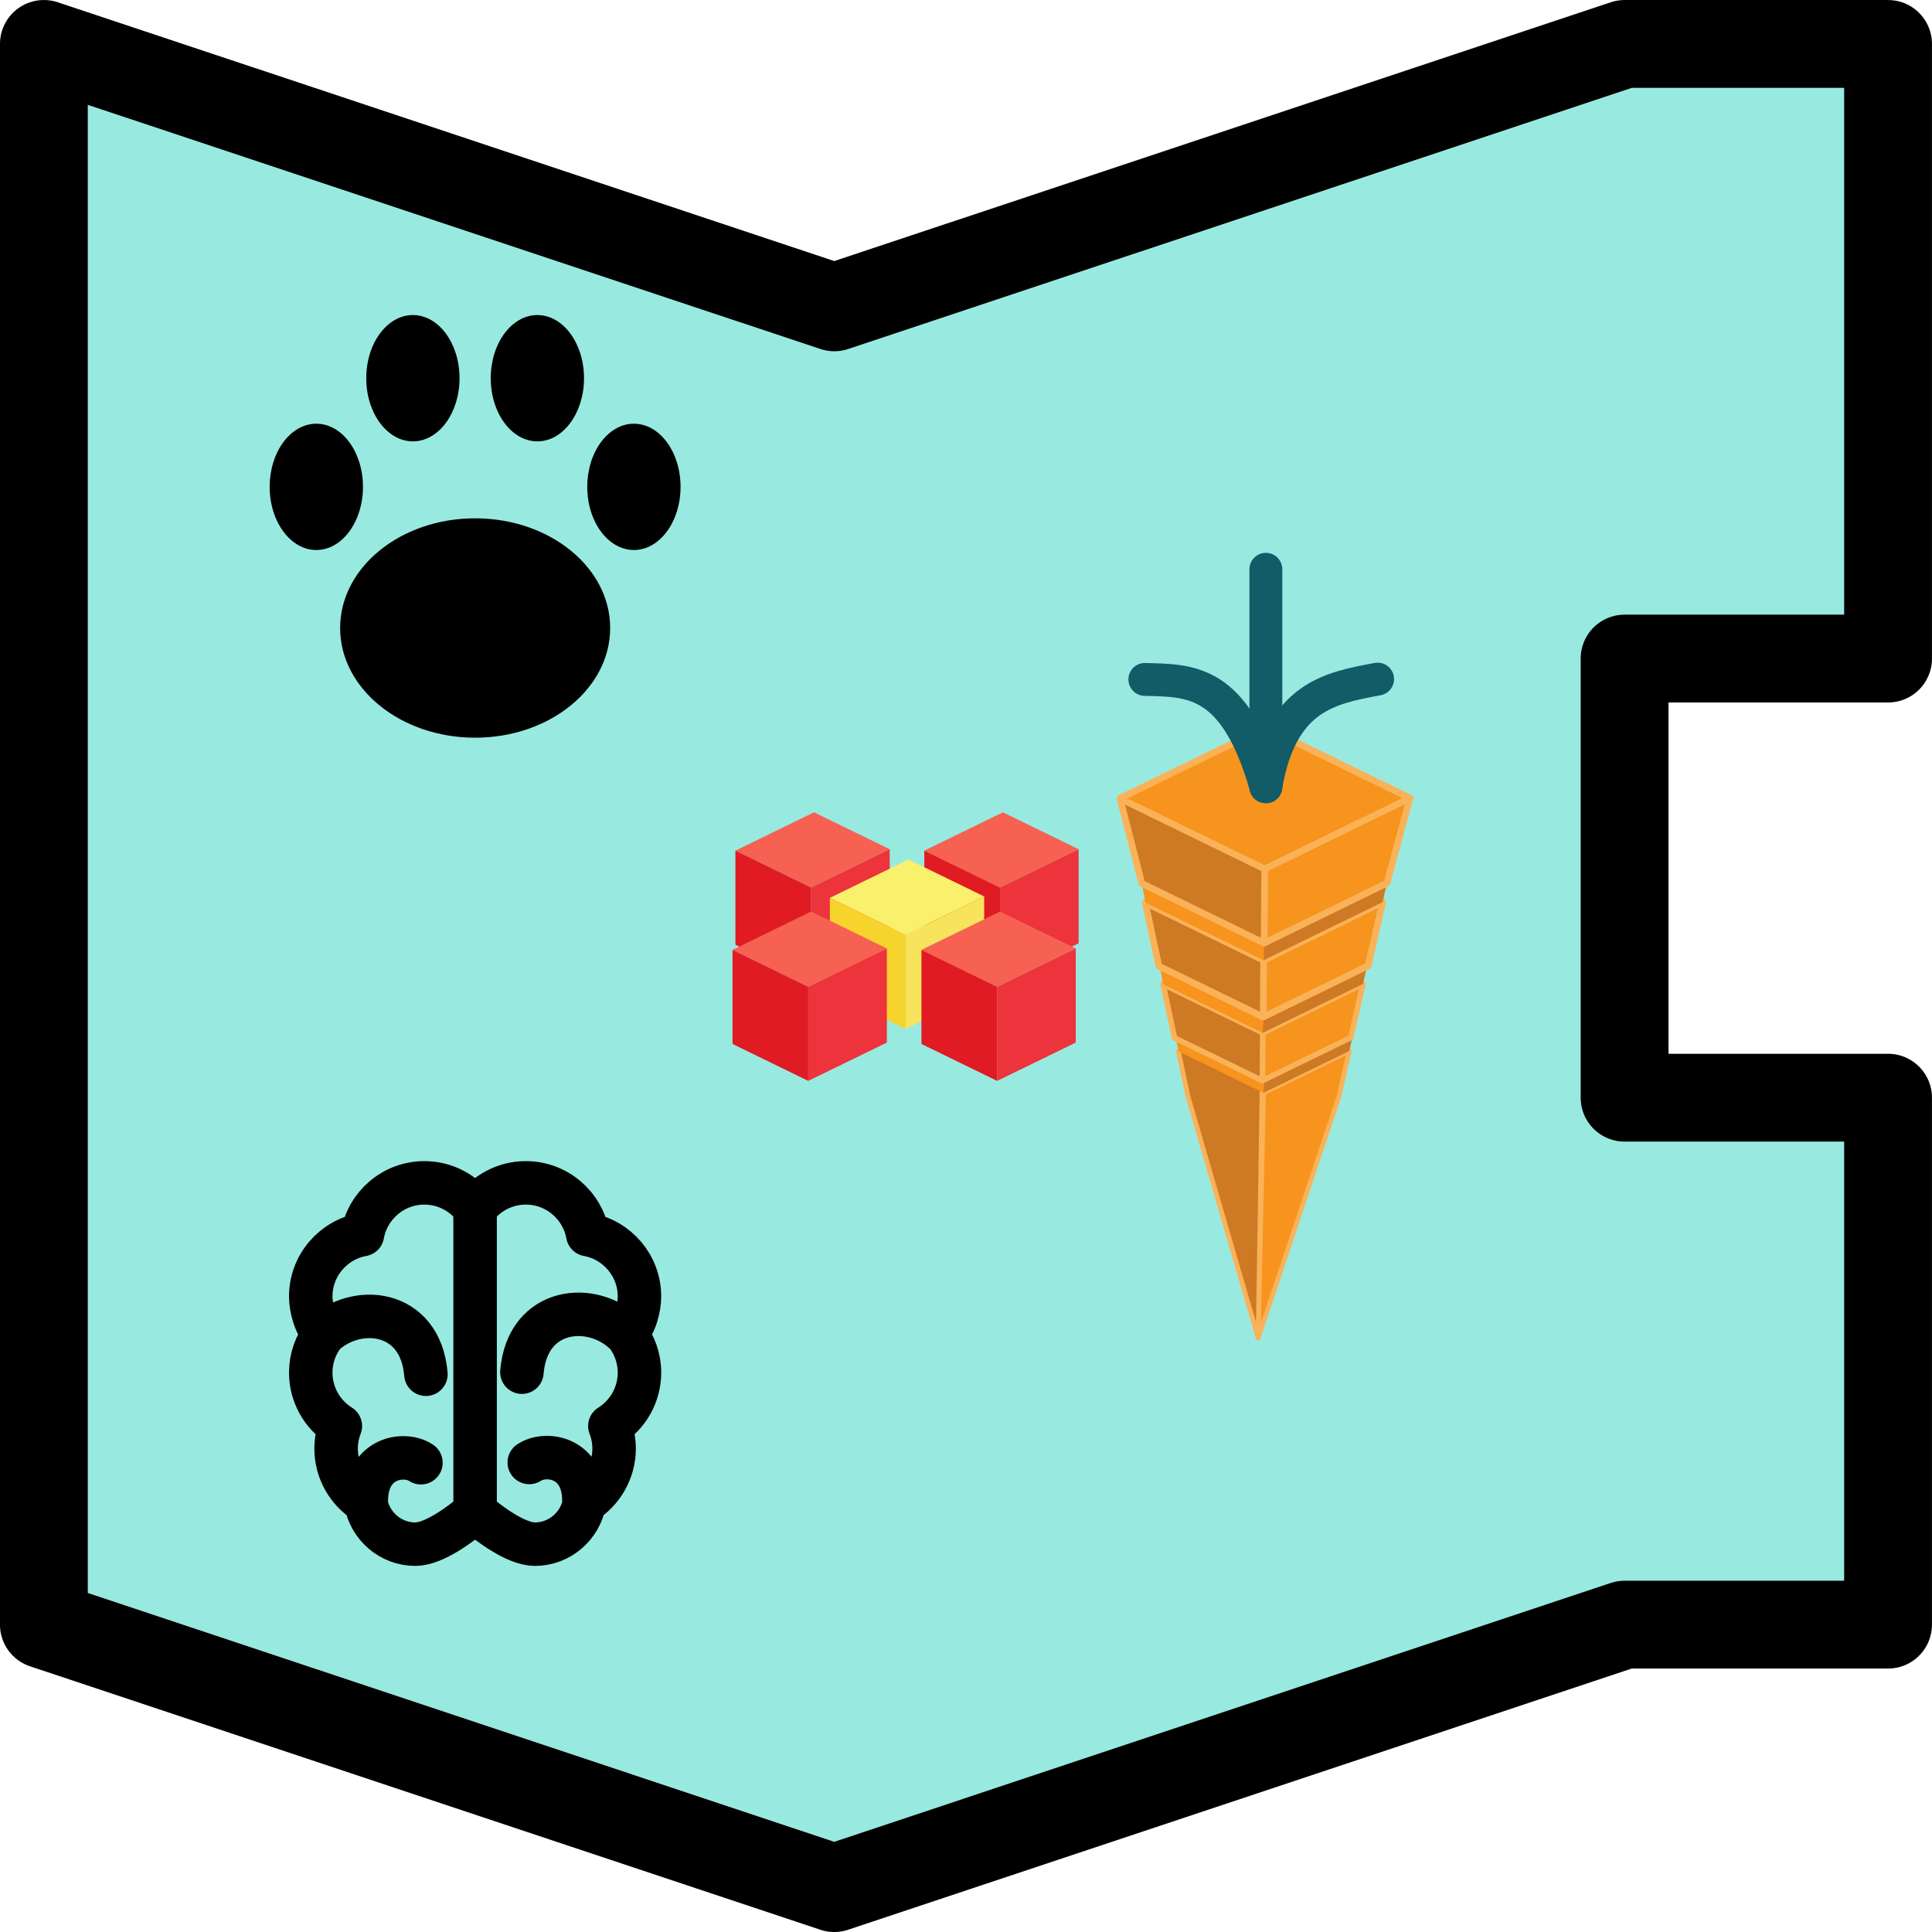
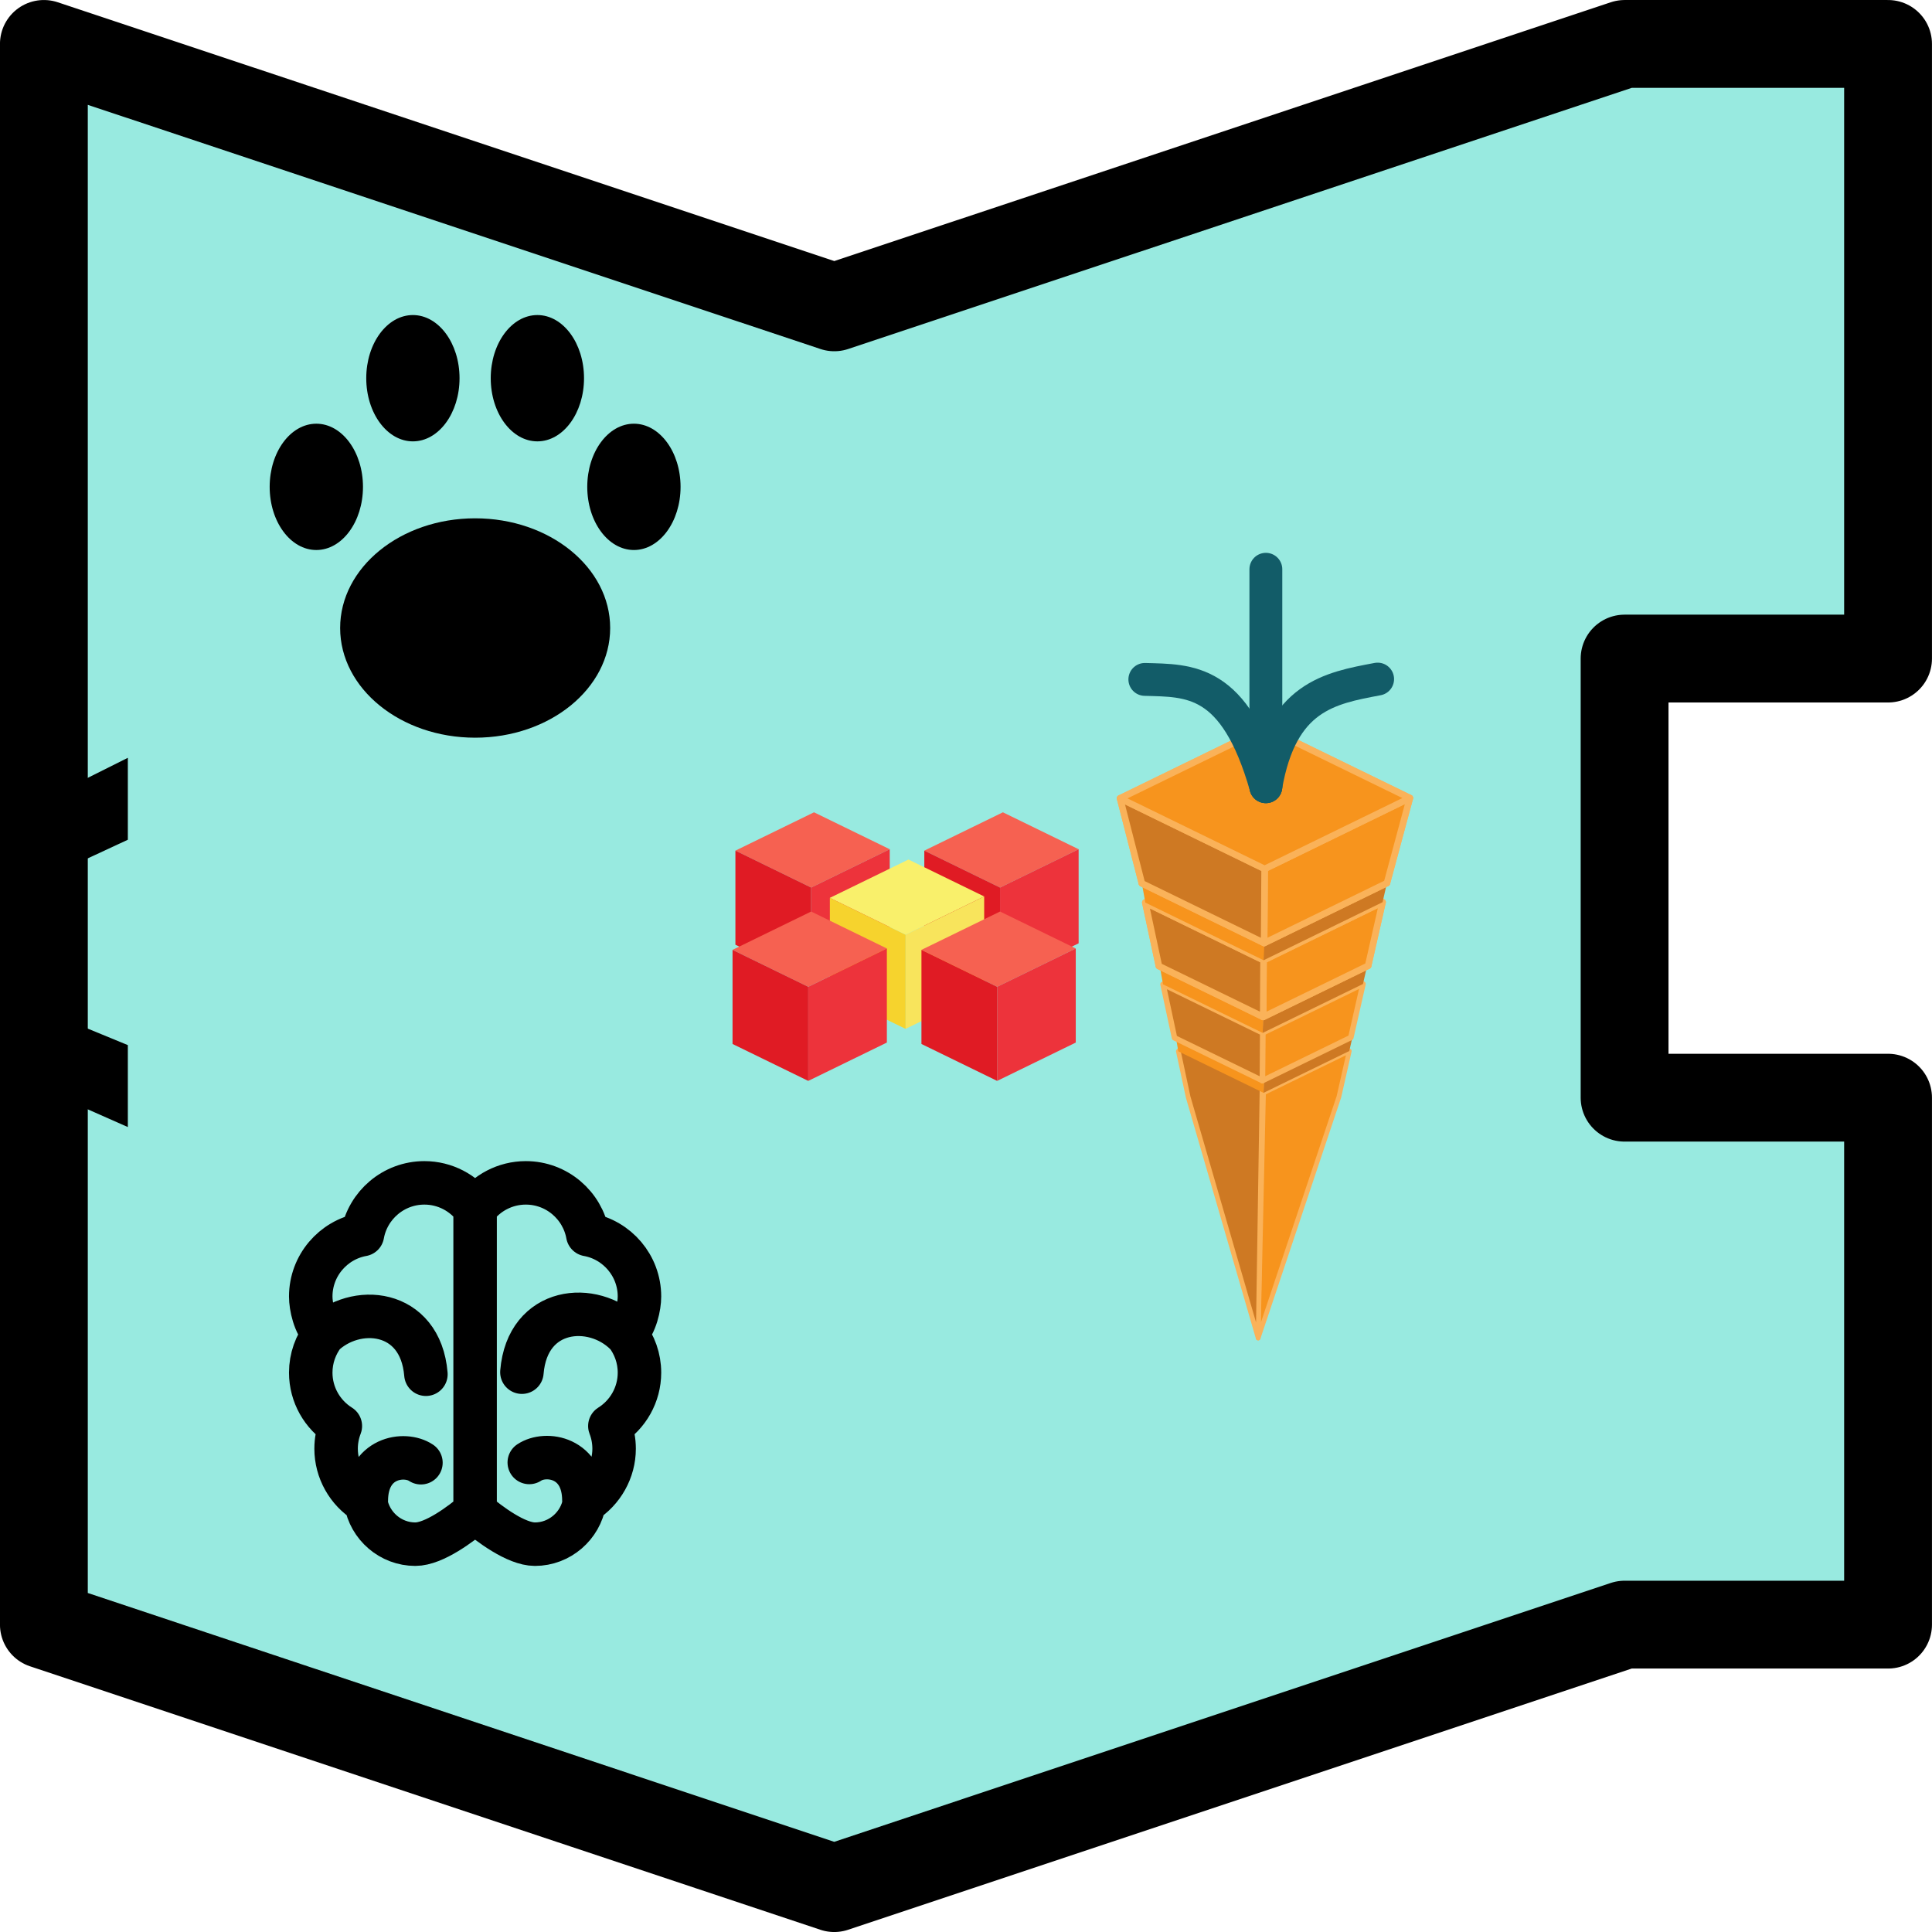
<svg xmlns="http://www.w3.org/2000/svg" width="64px" height="64px" viewBox="0 0 29.104 29.104" version="1.1" id="svg8">
  <defs id="defs2">
    </defs>
  <g id="layer1" transform="translate(3.9977112e-5,-0.2562267)">
    <path id="rect833" style="fill:#98eae0;fill-opacity:1;stroke:#000000;stroke-width:1.323;stroke-linecap:round;stroke-linejoin:round;stroke-miterlimit:4;stroke-dasharray:none;stop-color:#000000" d="M 0.661,0.918 V 24.73 l 11.906,3.969 11.906,-3.969 h 3.969 v -7.938 h -3.969 v -6.615 h 3.969 V 0.918 H 24.474 L 12.568,4.886 Z" />
-     <text xml:space="preserve" style="font-size:10.583px;line-height:1.25;font-family:sans-serif;text-align:center;word-spacing:0px;text-anchor:middle;fill:#000000;stroke-width:0.265" x="5.344" y="18.284" id="text839-7">
-       <tspan id="tspan837-5" x="5.344" y="18.284" style="font-style:normal;font-variant:normal;font-weight:bold;font-stretch:normal;font-family:sans-serif;-inkscape-font-specification:'sans-serif Bold';text-align:center;text-anchor:middle;fill:#000000;stroke-width:0.265">&lt;</tspan>
+     <text xml:space="preserve" style="font-size:10.583px;line-height:1.25;font-family:sans-serif;text-align:center;word-spacing:0px;text-anchor:middle;fill:#000000;stroke-width:0.265" x="6.253" y="18.284" id="text839-7">
+       <tspan id="tspan837-5" x="6.253" y="18.284" style="font-style:normal;font-variant:normal;font-weight:bold;font-stretch:normal;font-family:sans-serif;-inkscape-font-specification:'sans-serif Bold';text-align:center;text-anchor:middle;fill:#000000;stroke-width:0.265">&lt;</tspan>
    </text>
    <g id="g1238" transform="matrix(0.5960862,0,0,0.5960862,-144.3083,-137.5465)">
      <ellipse style="font-variation-settings:normal;fill:#000000;fill-opacity:1;stroke:none;stroke-width:0.227;stroke-linecap:round;stroke-linejoin:round;stroke-miterlimit:4;stroke-dasharray:none;stroke-dashoffset:0;stroke-opacity:1;stop-color:#000000" id="path1148" cx="254.101" cy="247.05" rx="3.412" ry="2.772" />
      <ellipse style="font-variation-settings:normal;fill:#000000;fill-opacity:1;stroke:none;stroke-width:0.196;stroke-linecap:round;stroke-linejoin:round;stroke-miterlimit:4;stroke-dasharray:none;stroke-dashoffset:0;stroke-opacity:1;stop-color:#000000" id="path1152-9" cx="258.113" cy="243.483" rx="1.179" ry="1.596" />
      <g id="g1216" style="fill:#000000;stroke:none;stroke-opacity:1" transform="matrix(0.2426436,0,0,0.2426436,192.4444,184.9726)">
        <ellipse style="font-variation-settings:normal;opacity:1;fill:#000000;fill-opacity:1;stroke:none;stroke-width:0.806;stroke-linecap:round;stroke-linejoin:round;stroke-miterlimit:4;stroke-dasharray:none;stroke-dashoffset:0;stroke-opacity:1;stop-color:#000000;stop-opacity:1" id="path1152" cx="260.584" cy="229.821" rx="4.858" ry="6.578" />
        <ellipse style="font-variation-settings:normal;fill:#000000;fill-opacity:1;stroke:none;stroke-width:0.806;stroke-linecap:round;stroke-linejoin:round;stroke-miterlimit:4;stroke-dasharray:none;stroke-dashoffset:0;stroke-opacity:1;stop-color:#000000" id="path1152-9-1" cx="247.619" cy="229.821" rx="4.858" ry="6.578" />
      </g>
      <ellipse style="font-variation-settings:normal;fill:#000000;fill-opacity:1;stroke:none;stroke-width:0.196;stroke-linecap:round;stroke-linejoin:round;stroke-miterlimit:4;stroke-dasharray:none;stroke-dashoffset:0;stroke-opacity:1;stop-color:#000000" id="path1152-9-1-2" cx="250.087" cy="243.483" rx="1.179" ry="1.596" />
    </g>
    <path id="path904-7" style="font-variation-settings:normal;fill:none;fill-opacity:1;stroke:#000000;stroke-width:0.655;stroke-linecap:round;stroke-linejoin:round;stroke-miterlimit:4;stroke-dasharray:none;stroke-dashoffset:0;stroke-opacity:1;stop-color:#000000" d="M 9.427,20.351 C 8.933,19.857 7.944,19.939 7.862,20.927 m 0.934,1.936 c 0,-0.659 -0.576,-0.741 -0.823,-0.576 m -2.455,0.58 c 0,-0.659 0.576,-0.741 0.823,-0.576 M 4.852,20.382 C 5.346,19.888 6.334,19.97 6.416,20.958 M 7.157,18.488 v 4.529 m 2.476,-3.23 c 0,-0.465 -0.337,-0.853 -0.779,-0.933 -0.08,-0.442 -0.468,-0.779 -0.933,-0.779 -0.313,0 -0.592,0.153 -0.764,0.388 -0.173,-0.235 -0.451,-0.388 -0.764,-0.388 -0.465,0 -0.853,0.337 -0.933,0.779 -0.442,0.08 -0.779,0.468 -0.779,0.933 0,0.149 0.054,0.412 0.2,0.565 -0.125,0.161 -0.2,0.363 -0.2,0.582 0,0.331 0.173,0.633 0.446,0.804 -0.042,0.108 -0.064,0.224 -0.064,0.342 0,0.328 0.172,0.633 0.447,0.804 0.059,0.359 0.373,0.634 0.746,0.634 0.284,0 0.688,-0.306 0.901,-0.485 0.212,0.179 0.617,0.485 0.901,0.485 0.373,0 0.687,-0.276 0.746,-0.634 0.274,-0.172 0.447,-0.477 0.447,-0.804 0,-0.118 -0.022,-0.234 -0.064,-0.342 0.273,-0.171 0.446,-0.473 0.446,-0.804 0,-0.219 -0.075,-0.421 -0.2,-0.582 0.146,-0.153 0.2,-0.416 0.2,-0.565 z" />
    <g id="g522" transform="translate(0.528092,-0.2784235)">
      <g id="g3137" transform="translate(0.0023661)">
        <g id="g1588-36" transform="matrix(0.1344413,0,0,0.1344413,-5.029758,-1.034717)" style="stroke-width:1.518">
          <path id="path1176-5-0-7-3-9-68-5-7" style="font-variation-settings:normal;fill:#f66151;fill-opacity:1;fill-rule:evenodd;stroke:none;stroke-width:0.23;stroke-linecap:butt;stroke-linejoin:round;stroke-miterlimit:4;stroke-dasharray:none;stroke-dashoffset:0;stroke-opacity:1;stop-color:#000000" points="111.447,41.837 102.64,46.132 111.125,50.271 119.932,45.976 " transform="translate(13.22917,60.85417)" d="m 119.932,45.976 -8.485,-4.138 -8.807,4.295 8.485,4.138 z" />
          <path id="path1180-6-3-5-3-0-8-0-5" style="font-variation-settings:normal;fill:#ed333b;fill-opacity:1;fill-rule:evenodd;stroke:none;stroke-width:0.23;stroke-linecap:butt;stroke-linejoin:round;stroke-miterlimit:4;stroke-dasharray:none;stroke-dashoffset:0;stroke-opacity:1;stop-color:#000000" points="119.932,45.976 111.125,50.271 111.125,60.814 119.932,56.518 " transform="translate(13.22917,60.85417)" d="m 119.932,56.518 v -10.543 l -8.807,4.295 v 10.543 z" />
          <path id="path1178-2-7-7-3-4-4-4-3" style="font-variation-settings:normal;fill:#e01b24;fill-opacity:1;fill-rule:evenodd;stroke:none;stroke-width:0.23;stroke-linecap:butt;stroke-linejoin:round;stroke-miterlimit:4;stroke-dasharray:none;stroke-dashoffset:0;stroke-opacity:1;stop-color:#000000" points="102.64,56.675 102.64,46.132 111.125,50.271 111.125,60.814 " transform="translate(13.22917,60.85417)" d="m 111.125,60.814 -8.485,-4.138 V 46.132 l 8.485,4.138 z" />
          <path id="path1176-5-0-7-3-9-9-8-5" style="fill:#f66151;fill-opacity:1;fill-rule:evenodd;stroke:none;stroke-width:0.23;stroke-linecap:round;stroke-linejoin:round;stop-color:#000000" points="132.613,41.837 123.807,46.132 132.292,50.271 141.098,45.976 " transform="translate(13.22917,60.85417)" d="m 141.098,45.976 -8.485,-4.138 -8.807,4.295 8.485,4.138 z" />
          <path id="path1180-6-3-5-3-0-3-7-6" style="fill:#ed333b;fill-opacity:1;fill-rule:evenodd;stroke:none;stroke-width:0.23;stroke-linecap:round;stroke-linejoin:round;stop-color:#000000" points="141.098,45.976 132.292,50.271 132.292,60.814 141.098,56.518 " transform="translate(13.22917,60.85417)" d="m 141.098,56.518 v -10.543 l -8.807,4.295 v 10.543 z" />
          <path id="path1178-2-7-7-3-4-6-1-2" style="fill:#e01b24;fill-opacity:1;fill-rule:evenodd;stroke:none;stroke-width:0.349;stroke-linecap:round;stroke-linejoin:round;stop-color:#000000" d="m 137.036,106.987 8.485,4.138 v 10.543 l -8.485,-4.138 z" />
          <path id="path1176-5-0-7-3-9-7-7-9" style="fill:#f9f06b;fill-opacity:1;fill-rule:evenodd;stroke:none;stroke-width:0.23;stroke-linecap:round;stroke-linejoin:round;stop-color:#000000" points="122.03,47.129 113.223,51.424 121.708,55.562 130.515,51.267 " transform="translate(13.22917,60.85417)" d="m 130.515,51.267 -8.485,-4.138 -8.807,4.295 8.485,4.138 z" />
          <path id="path1180-6-3-5-3-0-9-2-1" style="fill:#f8e45c;fill-opacity:1;fill-rule:evenodd;stroke:none;stroke-width:0.23;stroke-linecap:round;stroke-linejoin:round;stop-color:#000000" points="130.515,51.267 121.708,55.562 121.708,66.105 130.515,61.81 " transform="translate(13.22917,60.85417)" d="m 130.515,61.81 v -10.543 l -8.807,4.295 v 10.543 z" />
          <path id="path1178-2-7-7-3-4-2-7-2" style="fill:#f6d32d;fill-opacity:1;fill-rule:evenodd;stroke:none;stroke-width:0.23;stroke-linecap:round;stroke-linejoin:round;stop-color:#000000" points="113.223,61.967 113.223,51.424 121.708,55.562 121.708,66.105 " transform="translate(13.22917,60.85417)" d="m 121.708,66.105 -8.485,-4.138 V 51.424 l 8.485,4.138 z" />
          <path id="path1176-5-0-7-3-9-5-2-7" style="font-variation-settings:normal;fill:#f66151;fill-opacity:1;fill-rule:evenodd;stroke:none;stroke-width:0.23;stroke-linecap:butt;stroke-linejoin:round;stroke-miterlimit:4;stroke-dasharray:none;stroke-dashoffset:0;stroke-opacity:1;stop-color:#000000" points="132.292,52.957 123.485,57.252 131.97,61.391 140.777,57.095 " transform="translate(13.22917,60.85417)" d="m 140.777,57.095 -8.485,-4.138 -8.807,4.295 8.485,4.138 z" />
          <path id="path1180-6-3-5-3-0-0-2-0" style="font-variation-settings:normal;fill:#ed333b;fill-opacity:1;fill-rule:evenodd;stroke:none;stroke-width:0.23;stroke-linecap:butt;stroke-linejoin:round;stroke-miterlimit:4;stroke-dasharray:none;stroke-dashoffset:0;stroke-opacity:1;stop-color:#000000" points="140.777,57.095 131.97,61.391 131.97,71.934 140.777,67.638 " transform="translate(13.22917,60.85417)" d="m 140.777,67.638 v -10.543 l -8.807,4.295 v 10.543 z" />
          <path id="path1178-2-7-7-3-4-3-6-9" style="font-variation-settings:normal;fill:#e01b24;fill-opacity:1;fill-rule:evenodd;stroke:none;stroke-width:0.23;stroke-linecap:butt;stroke-linejoin:round;stroke-miterlimit:4;stroke-dasharray:none;stroke-dashoffset:0;stroke-opacity:1;stop-color:#000000" points="123.485,67.795 123.485,57.252 131.97,61.391 131.97,71.934 " transform="translate(13.22917,60.85417)" d="m 131.97,71.934 -8.485,-4.138 v -10.543 l 8.485,4.138 z" />
          <path id="path1176-5-0-7-3-9-6-1-3" style="font-variation-settings:normal;fill:#f66151;fill-opacity:1;fill-rule:evenodd;stroke:none;stroke-width:0.23;stroke-linecap:butt;stroke-linejoin:round;stroke-miterlimit:4;stroke-dasharray:none;stroke-dashoffset:0;stroke-opacity:1;stop-color:#000000" points="111.125,52.957 102.318,57.252 110.803,61.391 119.61,57.095 " transform="translate(13.22917,60.85417)" d="m 119.61,57.095 -8.485,-4.138 -8.807,4.295 8.485,4.138 z" />
          <path id="path1180-6-3-5-3-0-5-0-6" style="font-variation-settings:normal;fill:#ed333b;fill-opacity:1;fill-rule:evenodd;stroke:none;stroke-width:0.23;stroke-linecap:butt;stroke-linejoin:round;stroke-miterlimit:4;stroke-dasharray:none;stroke-dashoffset:0;stroke-opacity:1;stop-color:#000000" points="119.61,57.095 110.803,61.391 110.803,71.934 119.61,67.638 " transform="translate(13.22917,60.85417)" d="m 119.61,67.638 v -10.543 l -8.807,4.295 v 10.543 z" />
          <path id="path1178-2-7-7-3-4-69-6-0" style="font-variation-settings:normal;fill:#e01b24;fill-opacity:1;fill-rule:evenodd;stroke:none;stroke-width:0.23;stroke-linecap:butt;stroke-linejoin:round;stroke-miterlimit:4;stroke-dasharray:none;stroke-dashoffset:0;stroke-opacity:1;stop-color:#000000" points="102.318,67.795 102.318,57.252 110.803,61.391 110.803,71.934 " transform="translate(13.22917,60.85417)" d="m 110.803,71.934 -8.485,-4.138 v -10.543 l 8.485,4.138 z" />
        </g>
        <g id="g4386-7-7-1-6" transform="matrix(0.8153746,0,0,0.8153746,21.664,56.72311)" style="stroke-width:0.819">
          <g id="g4137-59-7-4-0-2" transform="matrix(0.7176876,0,0,0.7176876,-0.7342595,24.33837)" style="stroke-width:0.819">
            <path d="m -4.516,-95.487 2.079,-6.21 0.267,-1.178 -2.208,1.077 z" style="fill:#f7941d;fill-opacity:1;fill-rule:evenodd;stroke:#fab259;stroke-width:0.121;stroke-linecap:round;stroke-linejoin:round;stroke-miterlimit:4;stroke-dasharray:none;stroke-opacity:1" id="path3218-7-0-4-1-1-8-6" />
            <path d="m -6.318,-101.69 -0.252,-1.178 2.211,-2.687 -0.157,10.069 z" style="fill:#ce7923;fill-opacity:1;fill-rule:evenodd;stroke:#fab259;stroke-width:0.121;stroke-linecap:round;stroke-linejoin:round;stroke-miterlimit:4;stroke-dasharray:none;stroke-opacity:1" id="path3220-4-6-9-1-8-5-1" />
            <path style="fill:#ce7923;fill-opacity:1;stroke:none;stroke-width:0.006px;stroke-linecap:butt;stroke-linejoin:miter;stroke-opacity:1" d="m -4.367,-102.118 -0.011,0.32 2.208,-1.077 0.081,-0.354 z" id="path8199-2-3-8-0-5-5-0-8" />
            <path style="fill:#f7941d;fill-opacity:1;stroke:none;stroke-width:0.006px;stroke-linecap:butt;stroke-linejoin:miter;stroke-opacity:1" d="m -4.378,-101.798 0.011,-0.32 -2.268,-1.106 0.064,0.357 2.193,1.069" id="path8201-6-0-9-91-9-9-6-7" />
          </g>
          <g id="g4137-7-7-4-9" transform="matrix(0.8394369,0,0,0.8394369,-0.2170871,35.62498)" style="stroke-width:0.819">
            <path d="m -4.384,-100.747 1.947,-0.95 0.267,-1.178 -2.208,1.077 z" style="fill:#f7941d;fill-opacity:1;fill-rule:evenodd;stroke:#fab259;stroke-width:0.121;stroke-linecap:round;stroke-linejoin:round;stroke-miterlimit:4;stroke-dasharray:none;stroke-opacity:1" id="path3218-7-0-7-53-6-2" />
            <path d="m -6.318,-101.69 -0.252,-1.178 2.193,1.069 -0.007,1.051 z" style="fill:#ce7923;fill-opacity:1;fill-rule:evenodd;stroke:#fab259;stroke-width:0.121;stroke-linecap:round;stroke-linejoin:round;stroke-miterlimit:4;stroke-dasharray:none;stroke-opacity:1" id="path3220-4-6-6-8-2-0" />
            <path style="fill:#ce7923;fill-opacity:1;stroke:none;stroke-width:0.006px;stroke-linecap:butt;stroke-linejoin:miter;stroke-opacity:1" d="m -4.367,-102.118 -0.011,0.32 2.208,-1.077 0.081,-0.354 z" id="path8199-2-3-8-7-83-5-2" />
            <path style="fill:#f7941d;fill-opacity:1;stroke:none;stroke-width:0.006px;stroke-linecap:butt;stroke-linejoin:miter;stroke-opacity:1" d="m -4.378,-101.798 0.011,-0.32 -2.268,-1.106 0.064,0.357 2.193,1.069" id="path8201-6-0-9-3-1-8-3" />
          </g>
          <path d="m -5.809,-51.063 1.94,-0.946 0.008,-1.3 -2.199,1.073 z" style="fill:#3e9150;fill-opacity:1;fill-rule:evenodd;stroke:#fab259;stroke-width:0.121;stroke-linecap:round;stroke-linejoin:round;stroke-miterlimit:4;stroke-dasharray:none;stroke-opacity:1" id="path3212-2-6-89-6-7" />
          <path d="m -3.869,-52.009 0.008,-1.3 2.184,1.065 -0.266,1.174 z" style="fill:#b0dc66;fill-opacity:1;fill-rule:evenodd;stroke:#fab259;stroke-width:0.121;stroke-linecap:round;stroke-linejoin:round;stroke-miterlimit:4;stroke-dasharray:none;stroke-opacity:1" id="path3214-5-5-6-2-5" />
          <path d="m -5.809,-51.063 1.94,-0.946 1.926,0.94 -1.94,0.946 z" style="fill:#dadf55;fill-opacity:1;fill-rule:evenodd;stroke:#fab259;stroke-width:0.121;stroke-linecap:round;stroke-linejoin:round;stroke-miterlimit:4;stroke-dasharray:none;stroke-opacity:1" id="path3216-4-6-4-8-9" />
          <path d="m -3.883,-50.123 1.94,-0.946 0.266,-1.174 -2.199,1.073 z" style="fill:#f7941d;fill-opacity:1;fill-rule:evenodd;stroke:#fab259;stroke-width:0.121;stroke-linecap:round;stroke-linejoin:round;stroke-miterlimit:4;stroke-dasharray:none;stroke-opacity:1" id="path3218-7-3-33-4-2" />
          <path d="m -5.809,-51.063 -0.251,-1.173 2.184,1.065 -0.006,1.047 z" style="fill:#ce7923;fill-opacity:1;fill-rule:evenodd;stroke:#fab259;stroke-width:0.121;stroke-linecap:round;stroke-linejoin:round;stroke-miterlimit:4;stroke-dasharray:none;stroke-opacity:1" id="path3220-4-9-3-7-2" />
          <path d="m -6.06,-52.236 2.199,-1.073 2.184,1.065 -2.199,1.073 z" style="fill:#f7941d;fill-opacity:1;fill-rule:evenodd;stroke:#fab259;stroke-width:0.121;stroke-linecap:round;stroke-linejoin:round;stroke-miterlimit:4;stroke-dasharray:none;stroke-opacity:1" id="path3222-4-4-8-2-8" />
          <path style="fill:#ce7923;fill-opacity:1;stroke:none;stroke-width:0.006px;stroke-linecap:butt;stroke-linejoin:miter;stroke-opacity:1" d="m -3.865,-51.489 -0.011,0.319 2.199,-1.073 0.081,-0.353 z" id="path8199-2-3-81-6-4-9" />
          <path style="fill:#f7941d;fill-opacity:1;stroke:none;stroke-width:0.006px;stroke-linecap:butt;stroke-linejoin:miter;stroke-opacity:1" d="m -3.876,-51.17 0.011,-0.319 -2.259,-1.102 0.064,0.355 2.184,1.065" id="path8201-6-0-2-0-0-7" />
          <path d="m -6.124,-52.591 2.269,-1.107 0.011,-1.773 -2.683,1.309 z" style="fill:#3e9150;fill-opacity:1;fill-rule:evenodd;stroke:#fab259;stroke-width:0.121;stroke-linecap:round;stroke-linejoin:round;stroke-miterlimit:4;stroke-dasharray:none;stroke-opacity:1" id="path3232-7-9-48-6-3" />
          <path d="m -3.855,-53.698 0.011,-1.773 2.671,1.303 -0.424,1.572 z" style="fill:#b0dc66;fill-opacity:1;fill-rule:evenodd;stroke:#fab259;stroke-width:0.121;stroke-linecap:round;stroke-linejoin:round;stroke-miterlimit:4;stroke-dasharray:none;stroke-opacity:1" id="path3234-8-3-8-2-6" />
          <path d="m -6.124,-52.591 2.269,-1.107 2.259,1.102 -2.269,1.107 z" style="fill:#dadf55;fill-opacity:1;fill-rule:evenodd;stroke:#fab259;stroke-width:0.121;stroke-linecap:round;stroke-linejoin:round;stroke-miterlimit:4;stroke-dasharray:none;stroke-opacity:1" id="path3236-6-9-8-9-1" />
          <path d="m -3.865,-51.489 2.269,-1.107 0.424,-1.572 -2.683,1.309 z" style="fill:#f7941d;fill-opacity:1;fill-rule:evenodd;stroke:#fab259;stroke-width:0.121;stroke-linecap:round;stroke-linejoin:round;stroke-miterlimit:4;stroke-dasharray:none;stroke-opacity:1" id="path3238-8-0-9-9-2" />
          <path d="m -6.124,-52.591 -0.403,-1.571 2.671,1.303 -0.009,1.37 z" style="fill:#ce7923;fill-opacity:1;fill-rule:evenodd;stroke:#fab259;stroke-width:0.121;stroke-linecap:round;stroke-linejoin:round;stroke-miterlimit:4;stroke-dasharray:none;stroke-opacity:1" id="path3240-8-8-7-0-9" />
          <path d="m -6.527,-54.161 2.683,-1.309 2.671,1.303 -2.683,1.309 z" style="fill:#f7941d;fill-opacity:1;fill-rule:evenodd;stroke:#fab259;stroke-width:0.121;stroke-linecap:round;stroke-linejoin:round;stroke-miterlimit:4;stroke-dasharray:none;stroke-opacity:1" id="path3242-4-8-76-8-3" />
          <path style="fill:none;stroke:#125c68;stroke-width:0.607;stroke-linecap:round;stroke-linejoin:round;stroke-miterlimit:4;stroke-dasharray:none;stroke-opacity:1" d="m -3.833,-58.394 v 4.018" id="path8697-1-3-5-4-1-1" />
          <path style="fill:none;stroke:#125c68;stroke-width:0.607;stroke-linecap:round;stroke-linejoin:round;stroke-miterlimit:4;stroke-dasharray:none;stroke-opacity:1" d="m -1.768,-56.365 c -0.889,0.167 -1.781,0.325 -2.066,1.988" id="path8699-8-1-0-3-3-9" />
          <path style="fill:none;stroke:#125c68;stroke-width:0.607;stroke-linecap:round;stroke-linejoin:round;stroke-miterlimit:4;stroke-dasharray:none;stroke-opacity:1" d="m -6.069,-56.359 c 0.827,0.024 1.663,-0.024 2.236,1.982" id="path8701-7-4-9-0-1-4" />
        </g>
      </g>
    </g>
  </g>
</svg>
